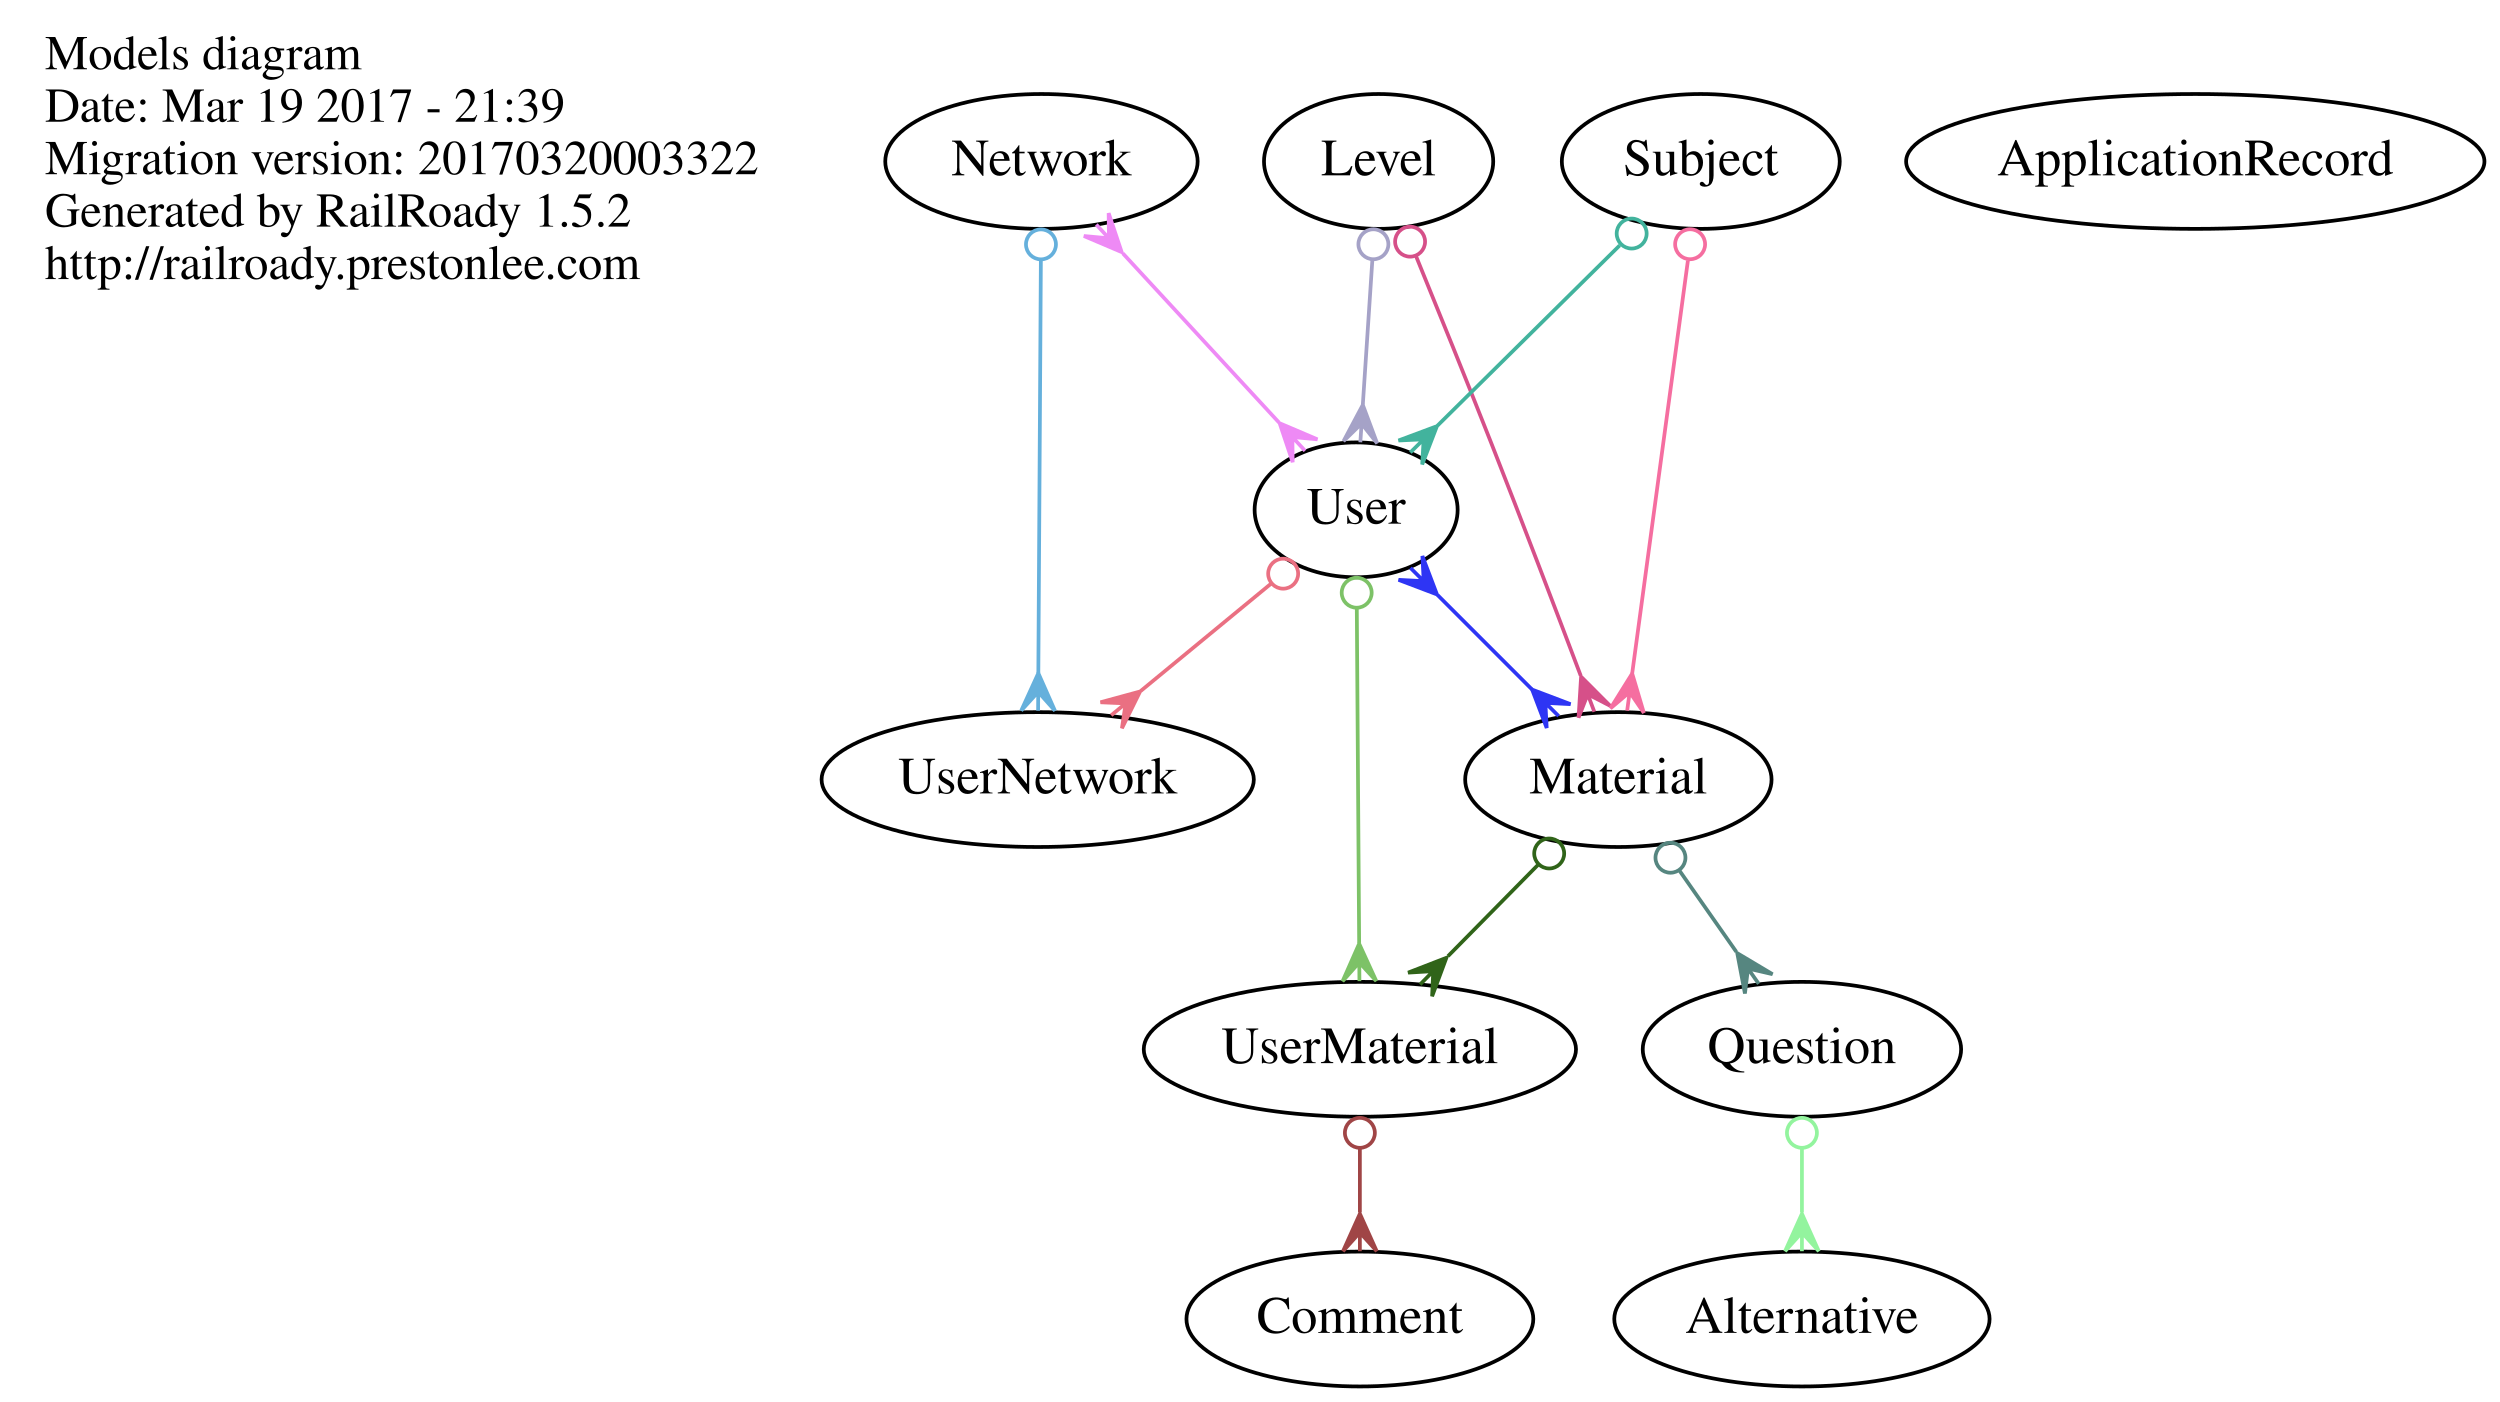
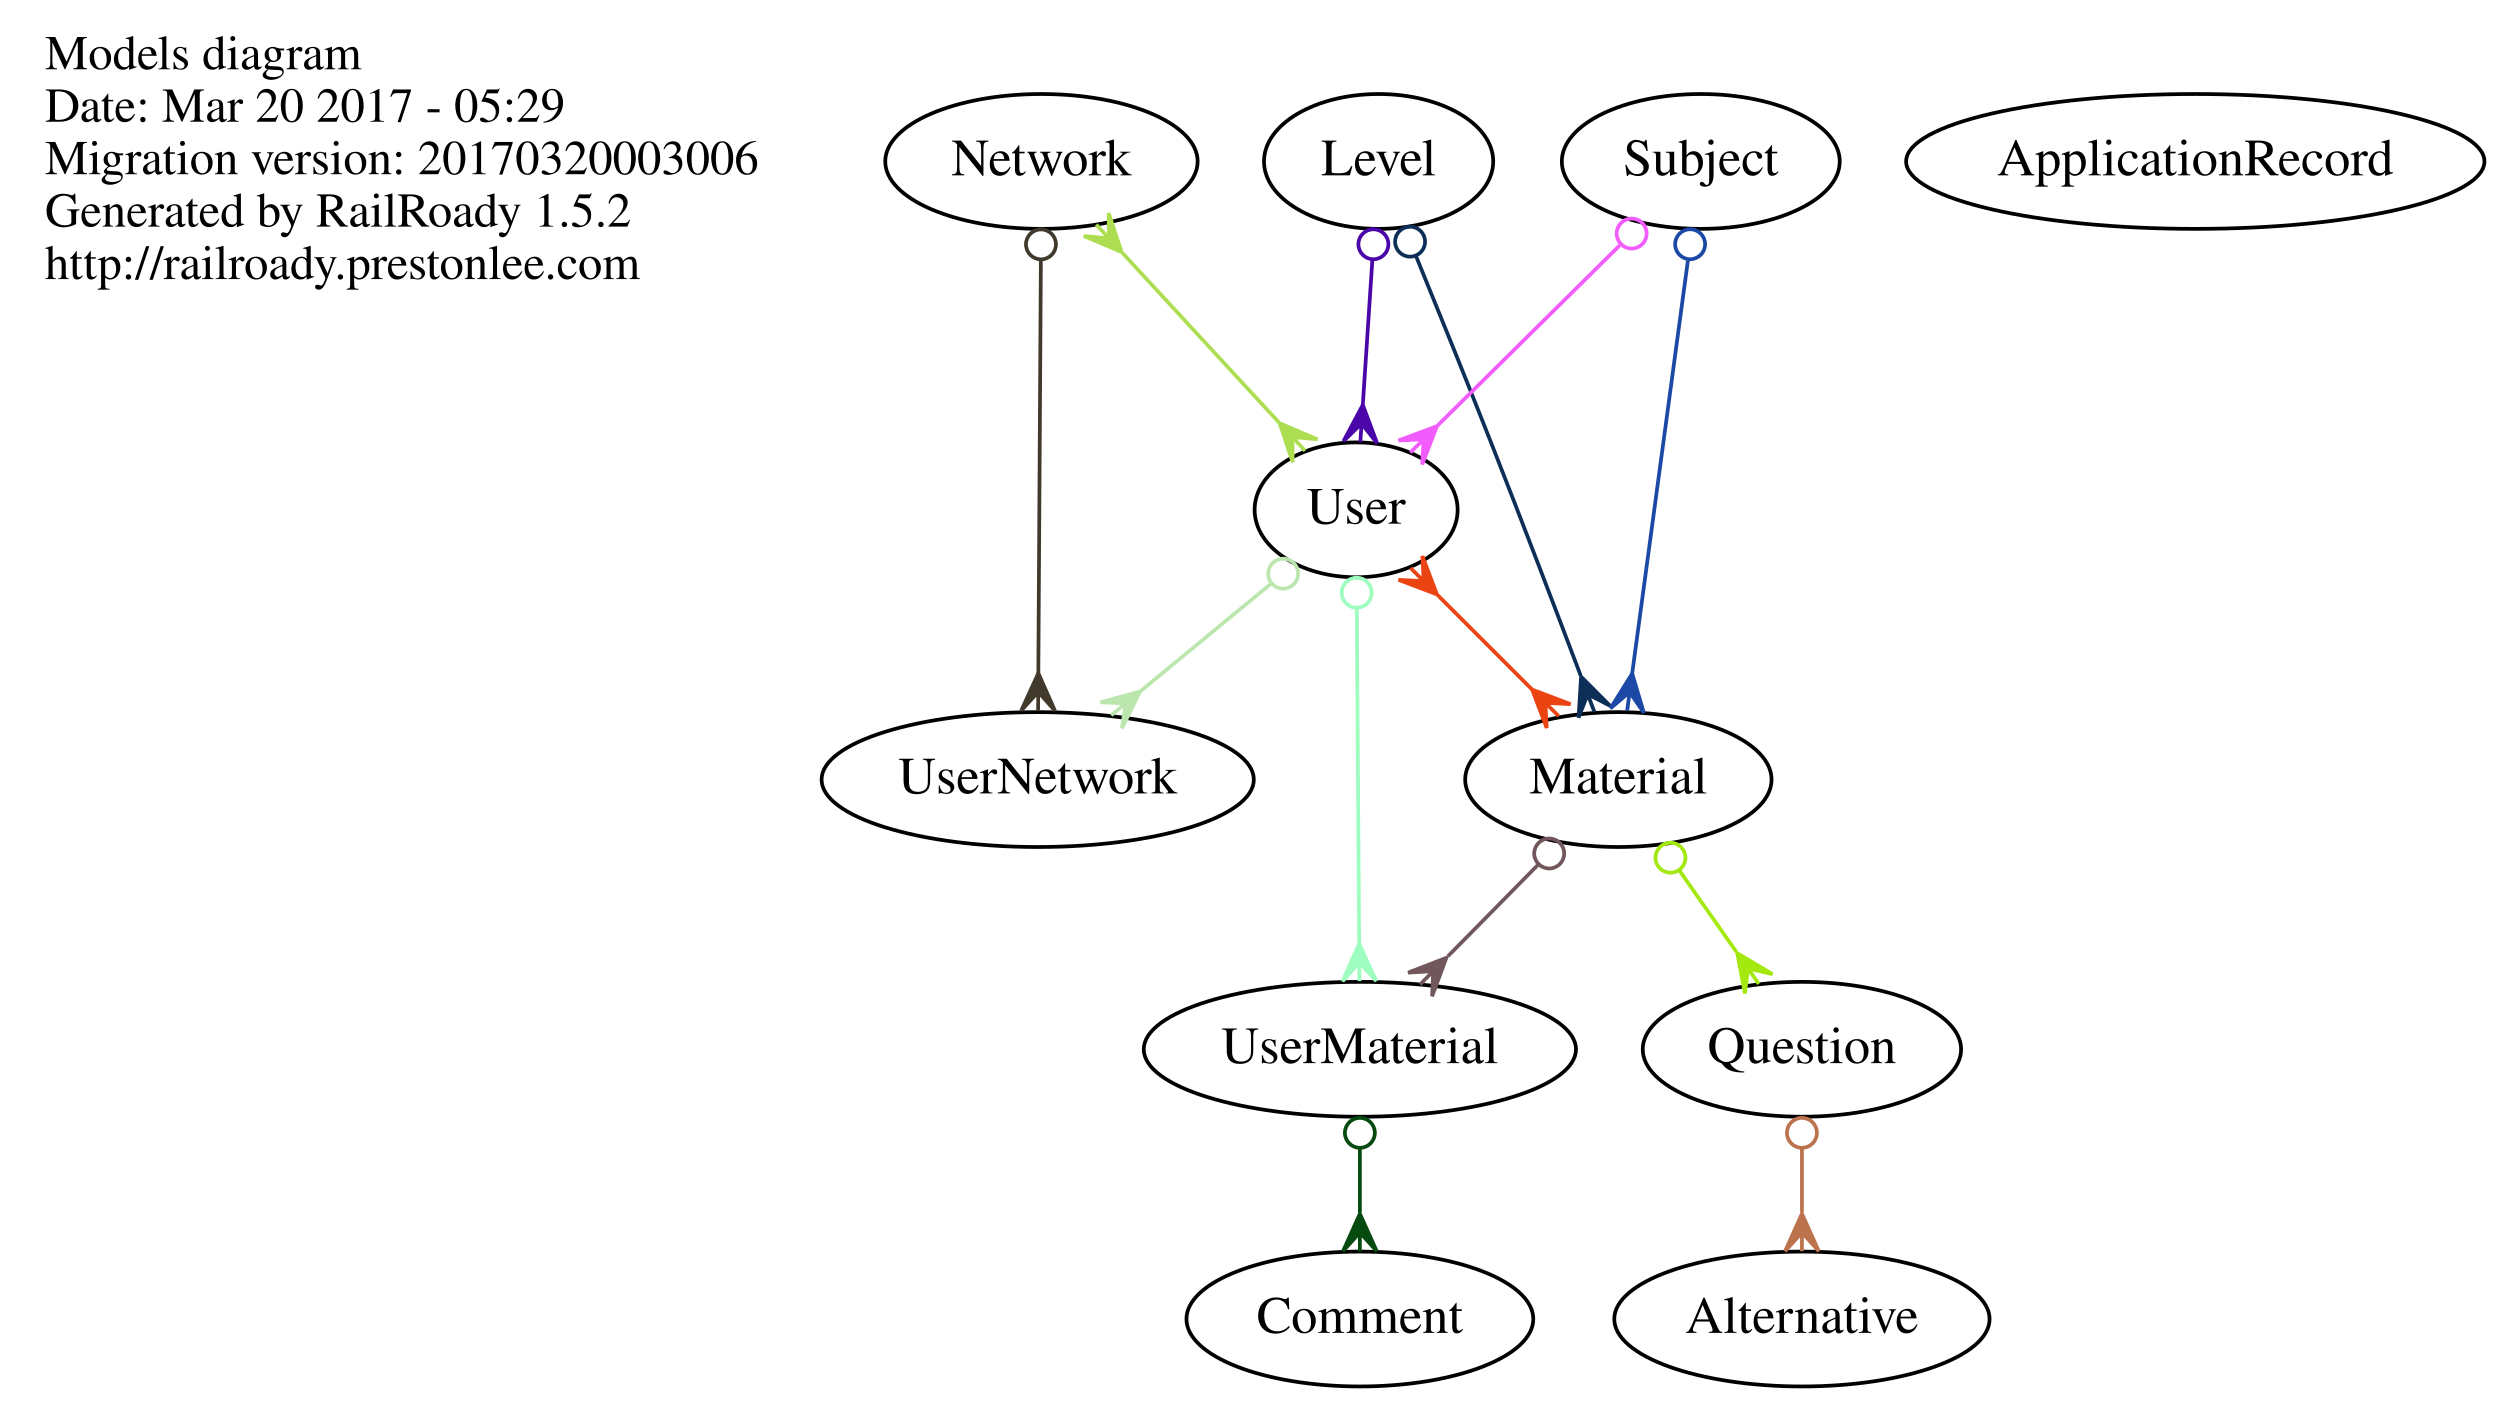
<svg xmlns="http://www.w3.org/2000/svg" width="667pt" height="374pt" viewBox="0.00 0.00 667.34 374.00">
  <g id="graph0" class="graph" transform="scale(1 1) rotate(0) translate(4 370)">
    <polygon fill="none" stroke="none" points="-4,4 -4,-370 663.343,-370 663.343,4 -4,4" />
    <g id="node1" class="node">
      <text text-anchor="start" x="8" y="-351.6" font-family="Times,serif" font-size="13.00">Models diagram</text>
-       <text text-anchor="start" x="8" y="-337.6" font-family="Times,serif" font-size="13.00">Date: Mar 19 2017 - 21:39</text>
-       <text text-anchor="start" x="8" y="-323.6" font-family="Times,serif" font-size="13.00">Migration version: 20170320003322</text>
+       <text text-anchor="start" x="8" y="-337.6" font-family="Times,serif" font-size="13.00">Date: Mar 20 2017 - 05:29</text>
+       <text text-anchor="start" x="8" y="-323.6" font-family="Times,serif" font-size="13.00">Migration version: 20170320003006</text>
      <text text-anchor="start" x="8" y="-309.6" font-family="Times,serif" font-size="13.00">Generated by RailRoady 1.5.2</text>
      <text text-anchor="start" x="8" y="-295.6" font-family="Times,serif" font-size="13.00">http://railroady.prestonlee.com</text>
    </g>
    <g id="node2" class="node">
      <ellipse fill="none" stroke="black" cx="273" cy="-162" rx="57.69" ry="18" />
      <text text-anchor="middle" x="273" y="-158.3" font-family="Times,serif" font-size="14.00">UserNetwork</text>
    </g>
    <g id="node3" class="node">
      <ellipse fill="none" stroke="black" cx="364" cy="-327" rx="30.595" ry="18" />
      <text text-anchor="middle" x="364" y="-323.3" font-family="Times,serif" font-size="14.00">Level</text>
    </g>
    <g id="node8" class="node">
      <ellipse fill="none" stroke="black" cx="358" cy="-234" rx="27.097" ry="18" />
      <text text-anchor="middle" x="358" y="-230.3" font-family="Times,serif" font-size="14.00">User</text>
    </g>
    <g id="edge1" class="edge">
-       <path fill="none" stroke="#a5a2c7" d="M362.334,-300.729C361.542,-288.725 360.595,-274.362 359.789,-262.129" />
-       <ellipse fill="none" stroke="#a5a2c7" cx="362.608" cy="-304.892" rx="4" ry="4" />
-       <polygon fill="#a5a2c7" stroke="#a5a2c7" points="359.781,-262.018 363.614,-251.744 359.452,-257.029 359.123,-252.04 359.123,-252.04 359.123,-252.04 359.452,-257.029 354.633,-252.336 359.781,-262.018 359.781,-262.018" />
+       <path fill="none" stroke="#4a06a9" d="M362.334,-300.729C361.542,-288.725 360.595,-274.362 359.789,-262.129" />
+       <ellipse fill="none" stroke="#4a06a9" cx="362.608" cy="-304.892" rx="4" ry="4" />
+       <polygon fill="#4a06a9" stroke="#4a06a9" points="359.781,-262.018 363.614,-251.744 359.452,-257.029 359.123,-252.04 359.123,-252.04 359.123,-252.04 359.452,-257.029 354.633,-252.336 359.781,-262.018 359.781,-262.018" />
    </g>
    <g id="node10" class="node">
      <ellipse fill="none" stroke="black" cx="428" cy="-162" rx="40.893" ry="18" />
      <text text-anchor="middle" x="428" y="-158.3" font-family="Times,serif" font-size="14.00">Material</text>
    </g>
    <g id="edge2" class="edge">
-       <path fill="none" stroke="#d65089" d="M373.975,-301.751C379.872,-287.327 387.445,-268.652 394,-252 402.205,-231.157 411.244,-207.461 417.938,-189.762" />
-       <ellipse fill="none" stroke="#d65089" cx="372.404" cy="-305.585" rx="4" ry="4" />
-       <polygon fill="#d65089" stroke="#d65089" points="418.053,-189.457 425.794,-181.691 419.819,-184.779 421.584,-180.102 421.584,-180.102 421.584,-180.102 419.819,-184.779 417.374,-178.512 418.053,-189.457 418.053,-189.457" />
+       <path fill="none" stroke="#0c2e57" d="M373.975,-301.751C379.872,-287.327 387.445,-268.652 394,-252 402.205,-231.157 411.244,-207.461 417.938,-189.762" />
+       <ellipse fill="none" stroke="#0c2e57" cx="372.404" cy="-305.585" rx="4" ry="4" />
+       <polygon fill="#0c2e57" stroke="#0c2e57" points="418.053,-189.457 425.794,-181.691 419.819,-184.779 421.584,-180.102 421.584,-180.102 421.584,-180.102 419.819,-184.779 417.374,-178.512 418.053,-189.457 418.053,-189.457" />
    </g>
    <g id="node4" class="node">
      <ellipse fill="none" stroke="black" cx="359" cy="-18" rx="46.292" ry="18" />
      <text text-anchor="middle" x="359" y="-14.3" font-family="Times,serif" font-size="14.00">Comment</text>
    </g>
    <g id="node5" class="node">
      <ellipse fill="none" stroke="black" cx="582" cy="-327" rx="77.187" ry="18" />
      <text text-anchor="middle" x="582" y="-323.3" font-family="Times,serif" font-size="14.00">ApplicationRecord</text>
    </g>
    <g id="node6" class="node">
      <ellipse fill="none" stroke="black" cx="359" cy="-90" rx="57.69" ry="18" />
      <text text-anchor="middle" x="359" y="-86.3" font-family="Times,serif" font-size="14.00">UserMaterial</text>
    </g>
    <g id="edge3" class="edge">
-       <path fill="none" stroke="#a04546" d="M359,-63.64C359,-58.063 359,-52.132 359,-46.476" />
-       <ellipse fill="none" stroke="#a04546" cx="359" cy="-67.697" rx="4" ry="4" />
-       <polygon fill="#a04546" stroke="#a04546" points="359,-46.104 363.5,-36.104 359,-41.104 359,-36.104 359,-36.104 359,-36.104 359,-41.104 354.5,-36.104 359,-46.104 359,-46.104" />
+       <path fill="none" stroke="#054a0f" d="M359,-63.64C359,-58.063 359,-52.132 359,-46.476" />
+       <ellipse fill="none" stroke="#054a0f" cx="359" cy="-67.697" rx="4" ry="4" />
+       <polygon fill="#054a0f" stroke="#054a0f" points="359,-46.104 363.5,-36.104 359,-41.104 359,-36.104 359,-36.104 359,-36.104 359,-41.104 354.5,-36.104 359,-46.104 359,-46.104" />
    </g>
    <g id="node7" class="node">
      <ellipse fill="none" stroke="black" cx="274" cy="-327" rx="41.693" ry="18" />
      <text text-anchor="middle" x="274" y="-323.3" font-family="Times,serif" font-size="14.00">Network</text>
    </g>
    <g id="edge4" class="edge">
-       <path fill="none" stroke="#65b0dc" d="M273.844,-300.52C273.66,-270.6 273.357,-221.164 273.168,-190.427" />
-       <ellipse fill="none" stroke="#65b0dc" cx="273.87" cy="-304.864" rx="4" ry="4" />
-       <polygon fill="#65b0dc" stroke="#65b0dc" points="273.168,-190.397 277.607,-180.369 273.137,-185.397 273.107,-180.397 273.107,-180.397 273.107,-180.397 273.137,-185.397 268.607,-180.424 273.168,-190.397 273.168,-190.397" />
+       <path fill="none" stroke="#413a2c" d="M273.844,-300.52C273.66,-270.6 273.357,-221.164 273.168,-190.427" />
+       <ellipse fill="none" stroke="#413a2c" cx="273.87" cy="-304.864" rx="4" ry="4" />
+       <polygon fill="#413a2c" stroke="#413a2c" points="273.168,-190.397 277.607,-180.369 273.137,-185.397 273.107,-180.397 273.107,-180.397 273.107,-180.397 273.137,-185.397 268.607,-180.424 273.168,-190.397 273.168,-190.397" />
    </g>
    <g id="edge5" class="edge">
-       <path fill="none" stroke="#ee8af5" d="M295.74,-302.449C308.582,-288.537 324.746,-271.025 337.386,-257.331" />
-       <polygon fill="#ee8af5" stroke="#ee8af5" points="295.415,-302.801 285.325,-307.097 292.023,-306.475 288.632,-310.149 288.632,-310.149 288.632,-310.149 292.023,-306.475 291.938,-313.201 295.415,-302.801 295.415,-302.801" />
-       <polygon fill="#ee8af5" stroke="#ee8af5" points="337.587,-257.114 347.676,-252.818 340.978,-253.44 344.37,-249.766 344.37,-249.766 344.37,-249.766 340.978,-253.44 341.063,-246.714 337.587,-257.114 337.587,-257.114" />
+       <path fill="none" stroke="#adde52" d="M295.74,-302.449C308.582,-288.537 324.746,-271.025 337.386,-257.331" />
+       <polygon fill="#adde52" stroke="#adde52" points="295.415,-302.801 285.325,-307.097 292.023,-306.475 288.632,-310.149 288.632,-310.149 288.632,-310.149 292.023,-306.475 291.938,-313.201 295.415,-302.801 295.415,-302.801" />
+       <polygon fill="#adde52" stroke="#adde52" points="337.587,-257.114 347.676,-252.818 340.978,-253.44 344.37,-249.766 344.37,-249.766 344.37,-249.766 340.978,-253.44 341.063,-246.714 337.587,-257.114 337.587,-257.114" />
    </g>
    <g id="edge6" class="edge">
-       <path fill="none" stroke="#ea7082" d="M335.375,-214.368C324.659,-205.543 311.766,-194.925 300.491,-185.64" />
-       <ellipse fill="none" stroke="#ea7082" cx="338.523" cy="-216.96" rx="4" ry="4" />
-       <polygon fill="#ea7082" stroke="#ea7082" points="300.34,-185.515 295.481,-175.685 296.48,-182.337 292.621,-179.158 292.621,-179.158 292.621,-179.158 296.48,-182.337 289.76,-182.632 300.34,-185.515 300.34,-185.515" />
+       <path fill="none" stroke="#bbe6ae" d="M335.375,-214.368C324.659,-205.543 311.766,-194.925 300.491,-185.64" />
+       <ellipse fill="none" stroke="#bbe6ae" cx="338.523" cy="-216.96" rx="4" ry="4" />
+       <polygon fill="#bbe6ae" stroke="#bbe6ae" points="300.34,-185.515 295.481,-175.685 296.48,-182.337 292.621,-179.158 292.621,-179.158 292.621,-179.158 296.48,-182.337 289.76,-182.632 300.34,-185.515 300.34,-185.515" />
    </g>
    <g id="edge7" class="edge">
-       <path fill="none" stroke="#7dc267" d="M358.179,-207.558C358.356,-182.444 358.626,-144.164 358.807,-118.393" />
-       <ellipse fill="none" stroke="#7dc267" cx="358.149" cy="-211.872" rx="4" ry="4" />
-       <polygon fill="#7dc267" stroke="#7dc267" points="358.808,-118.189 363.379,-108.221 358.844,-113.189 358.879,-108.189 358.879,-108.189 358.879,-108.189 358.844,-113.189 354.379,-108.158 358.808,-118.189 358.808,-118.189" />
+       <path fill="none" stroke="#9efec0" d="M358.179,-207.558C358.356,-182.444 358.626,-144.164 358.807,-118.393" />
+       <ellipse fill="none" stroke="#9efec0" cx="358.149" cy="-211.872" rx="4" ry="4" />
+       <polygon fill="#9efec0" stroke="#9efec0" points="358.808,-118.189 363.379,-108.221 358.844,-113.189 358.879,-108.189 358.879,-108.189 358.879,-108.189 358.844,-113.189 354.379,-108.158 358.808,-118.189 358.808,-118.189" />
    </g>
    <g id="edge8" class="edge">
-       <path fill="none" stroke="#2e35f4" d="M379.721,-211.279C387.723,-203.277 396.812,-194.188 404.928,-186.072" />
-       <polygon fill="#2e35f4" stroke="#2e35f4" points="379.575,-211.425 369.322,-215.314 376.04,-214.96 372.504,-218.496 372.504,-218.496 372.504,-218.496 376.04,-214.96 375.686,-221.678 379.575,-211.425 379.575,-211.425" />
-       <polygon fill="#2e35f4" stroke="#2e35f4" points="404.979,-186.021 415.232,-182.132 408.515,-182.485 412.05,-178.95 412.05,-178.95 412.05,-178.95 408.515,-182.485 408.868,-175.768 404.979,-186.021 404.979,-186.021" />
+       <path fill="none" stroke="#eb4412" d="M379.721,-211.279C387.723,-203.277 396.812,-194.188 404.928,-186.072" />
+       <polygon fill="#eb4412" stroke="#eb4412" points="379.575,-211.425 369.322,-215.314 376.04,-214.96 372.504,-218.496 372.504,-218.496 372.504,-218.496 376.04,-214.96 375.686,-221.678 379.575,-211.425 379.575,-211.425" />
+       <polygon fill="#eb4412" stroke="#eb4412" points="404.979,-186.021 415.232,-182.132 408.515,-182.485 412.05,-178.95 412.05,-178.95 412.05,-178.95 408.515,-182.485 408.868,-175.768 404.979,-186.021 404.979,-186.021" />
    </g>
    <g id="node9" class="node">
      <ellipse fill="none" stroke="black" cx="477" cy="-18" rx="50.091" ry="18" />
      <text text-anchor="middle" x="477" y="-14.3" font-family="Times,serif" font-size="14.00">Alternative</text>
    </g>
    <g id="edge9" class="edge">
-       <path fill="none" stroke="#306419" d="M406.591,-139.281C398.96,-131.539 390.326,-122.78 382.527,-114.868" />
-       <ellipse fill="none" stroke="#306419" cx="409.535" cy="-142.267" rx="4" ry="4" />
-       <polygon fill="#306419" stroke="#306419" points="382.094,-114.429 378.279,-104.148 378.584,-110.868 375.074,-107.307 375.074,-107.307 375.074,-107.307 378.584,-110.868 371.869,-110.466 382.094,-114.429 382.094,-114.429" />
+       <path fill="none" stroke="#71575b" d="M406.591,-139.281C398.96,-131.539 390.326,-122.78 382.527,-114.868" />
+       <ellipse fill="none" stroke="#71575b" cx="409.535" cy="-142.267" rx="4" ry="4" />
+       <polygon fill="#71575b" stroke="#71575b" points="382.094,-114.429 378.279,-104.148 378.584,-110.868 375.074,-107.307 375.074,-107.307 375.074,-107.307 378.584,-110.868 371.869,-110.466 382.094,-114.429 382.094,-114.429" />
    </g>
    <g id="node11" class="node">
      <ellipse fill="none" stroke="black" cx="477" cy="-90" rx="42.494" ry="18" />
      <text text-anchor="middle" x="477" y="-86.3" font-family="Times,serif" font-size="14.00">Question</text>
    </g>
    <g id="edge10" class="edge">
-       <path fill="none" stroke="#568680" d="M444.231,-137.812C449.119,-130.831 454.503,-123.138 459.471,-116.042" />
-       <ellipse fill="none" stroke="#568680" cx="441.906" cy="-141.134" rx="4" ry="4" />
-       <polygon fill="#568680" stroke="#568680" points="459.736,-115.662 469.158,-110.051 462.604,-111.566 465.471,-107.47 465.471,-107.47 465.471,-107.47 462.604,-111.566 461.784,-104.889 459.736,-115.662 459.736,-115.662" />
+       <path fill="none" stroke="#a3e90f" d="M444.231,-137.812C449.119,-130.831 454.503,-123.138 459.471,-116.042" />
+       <ellipse fill="none" stroke="#a3e90f" cx="441.906" cy="-141.134" rx="4" ry="4" />
+       <polygon fill="#a3e90f" stroke="#a3e90f" points="459.736,-115.662 469.158,-110.051 462.604,-111.566 465.471,-107.47 465.471,-107.47 465.471,-107.47 462.604,-111.566 461.784,-104.889 459.736,-115.662 459.736,-115.662" />
    </g>
    <g id="edge11" class="edge">
-       <path fill="none" stroke="#93f49e" d="M477,-63.64C477,-58.063 477,-52.132 477,-46.476" />
-       <ellipse fill="none" stroke="#93f49e" cx="477" cy="-67.697" rx="4" ry="4" />
-       <polygon fill="#93f49e" stroke="#93f49e" points="477,-46.104 481.5,-36.104 477,-41.104 477,-36.104 477,-36.104 477,-36.104 477,-41.104 472.5,-36.104 477,-46.104 477,-46.104" />
+       <path fill="none" stroke="#bb724d" d="M477,-63.64C477,-58.063 477,-52.132 477,-46.476" />
+       <ellipse fill="none" stroke="#bb724d" cx="477" cy="-67.697" rx="4" ry="4" />
+       <polygon fill="#bb724d" stroke="#bb724d" points="477,-46.104 481.5,-36.104 477,-41.104 477,-36.104 477,-36.104 477,-36.104 477,-41.104 472.5,-36.104 477,-46.104 477,-46.104" />
    </g>
    <g id="node12" class="node">
      <ellipse fill="none" stroke="black" cx="450" cy="-327" rx="37.093" ry="18" />
      <text text-anchor="middle" x="450" y="-323.3" font-family="Times,serif" font-size="14.00">Subject</text>
    </g>
    <g id="edge12" class="edge">
-       <path fill="none" stroke="#42b39d" d="M428.362,-304.597C413.686,-290.08 394.359,-270.964 379.675,-256.439" />
-       <ellipse fill="none" stroke="#42b39d" cx="431.55" cy="-307.75" rx="4" ry="4" />
-       <polygon fill="#42b39d" stroke="#42b39d" points="379.578,-256.343 375.633,-246.112 376.023,-252.827 372.468,-249.311 372.468,-249.311 372.468,-249.311 376.023,-252.827 369.304,-252.51 379.578,-256.343 379.578,-256.343" />
+       <path fill="none" stroke="#f35cfc" d="M428.362,-304.597C413.686,-290.08 394.359,-270.964 379.675,-256.439" />
+       <ellipse fill="none" stroke="#f35cfc" cx="431.55" cy="-307.75" rx="4" ry="4" />
+       <polygon fill="#f35cfc" stroke="#f35cfc" points="379.578,-256.343 375.633,-246.112 376.023,-252.827 372.468,-249.311 372.468,-249.311 372.468,-249.311 376.023,-252.827 369.304,-252.51 379.578,-256.343 379.578,-256.343" />
    </g>
    <g id="edge13" class="edge">
-       <path fill="none" stroke="#f56ea0" d="M446.561,-300.52C442.523,-270.6 435.85,-221.164 431.702,-190.427" />
-       <ellipse fill="none" stroke="#f56ea0" cx="447.152" cy="-304.9" rx="4" ry="4" />
-       <polygon fill="#f56ea0" stroke="#f56ea0" points="431.686,-190.307 434.808,-179.795 431.017,-185.352 430.348,-180.397 430.348,-180.397 430.348,-180.397 431.017,-185.352 425.888,-180.999 431.686,-190.307 431.686,-190.307" />
+       <path fill="none" stroke="#1c49a5" d="M446.561,-300.52C442.523,-270.6 435.85,-221.164 431.702,-190.427" />
+       <ellipse fill="none" stroke="#1c49a5" cx="447.152" cy="-304.9" rx="4" ry="4" />
+       <polygon fill="#1c49a5" stroke="#1c49a5" points="431.686,-190.307 434.808,-179.795 431.017,-185.352 430.348,-180.397 430.348,-180.397 430.348,-180.397 431.017,-185.352 425.888,-180.999 431.686,-190.307 431.686,-190.307" />
    </g>
  </g>
</svg>
